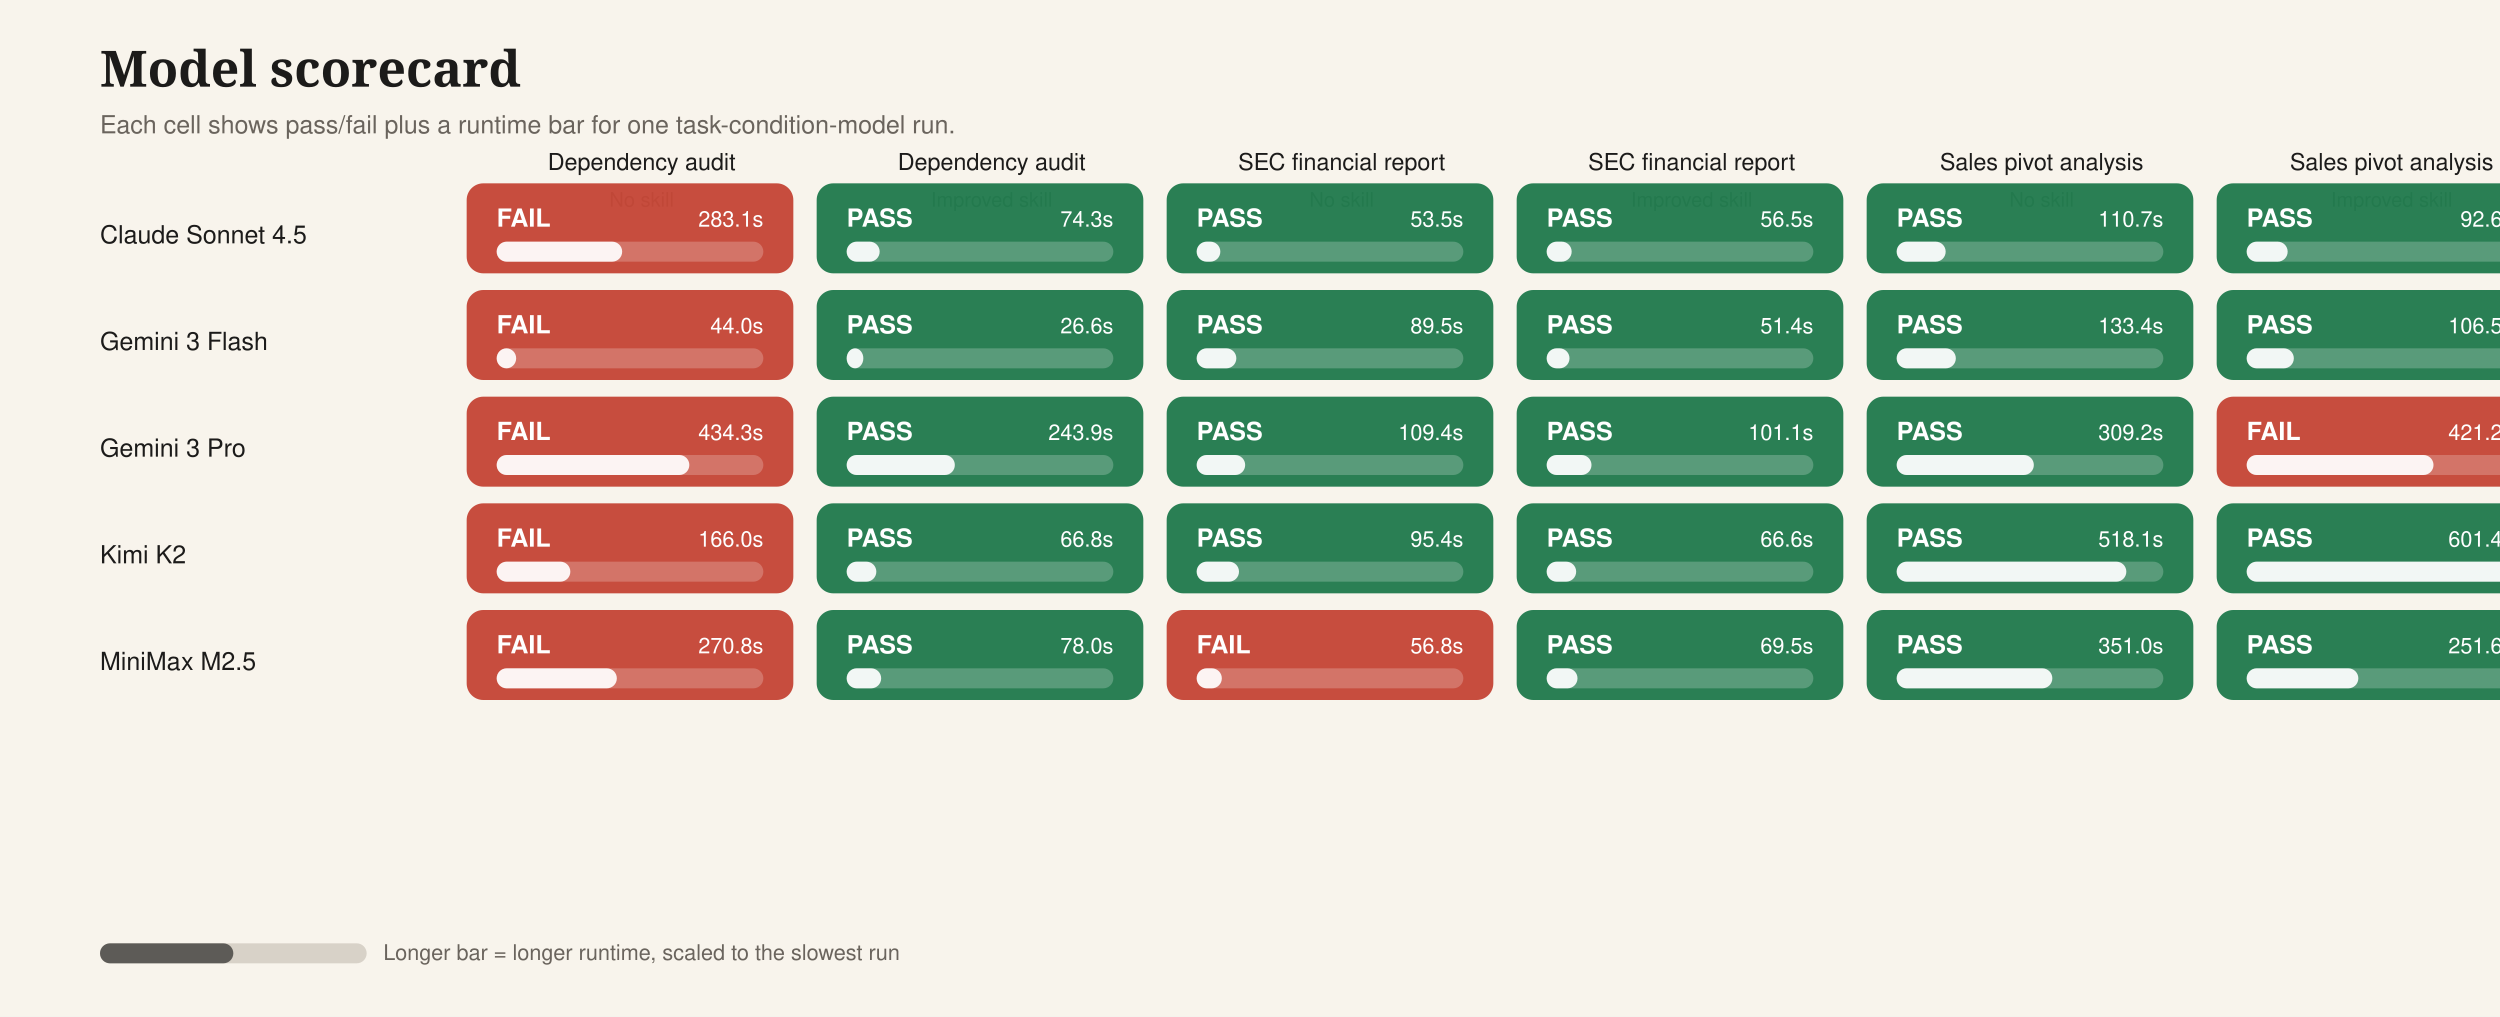
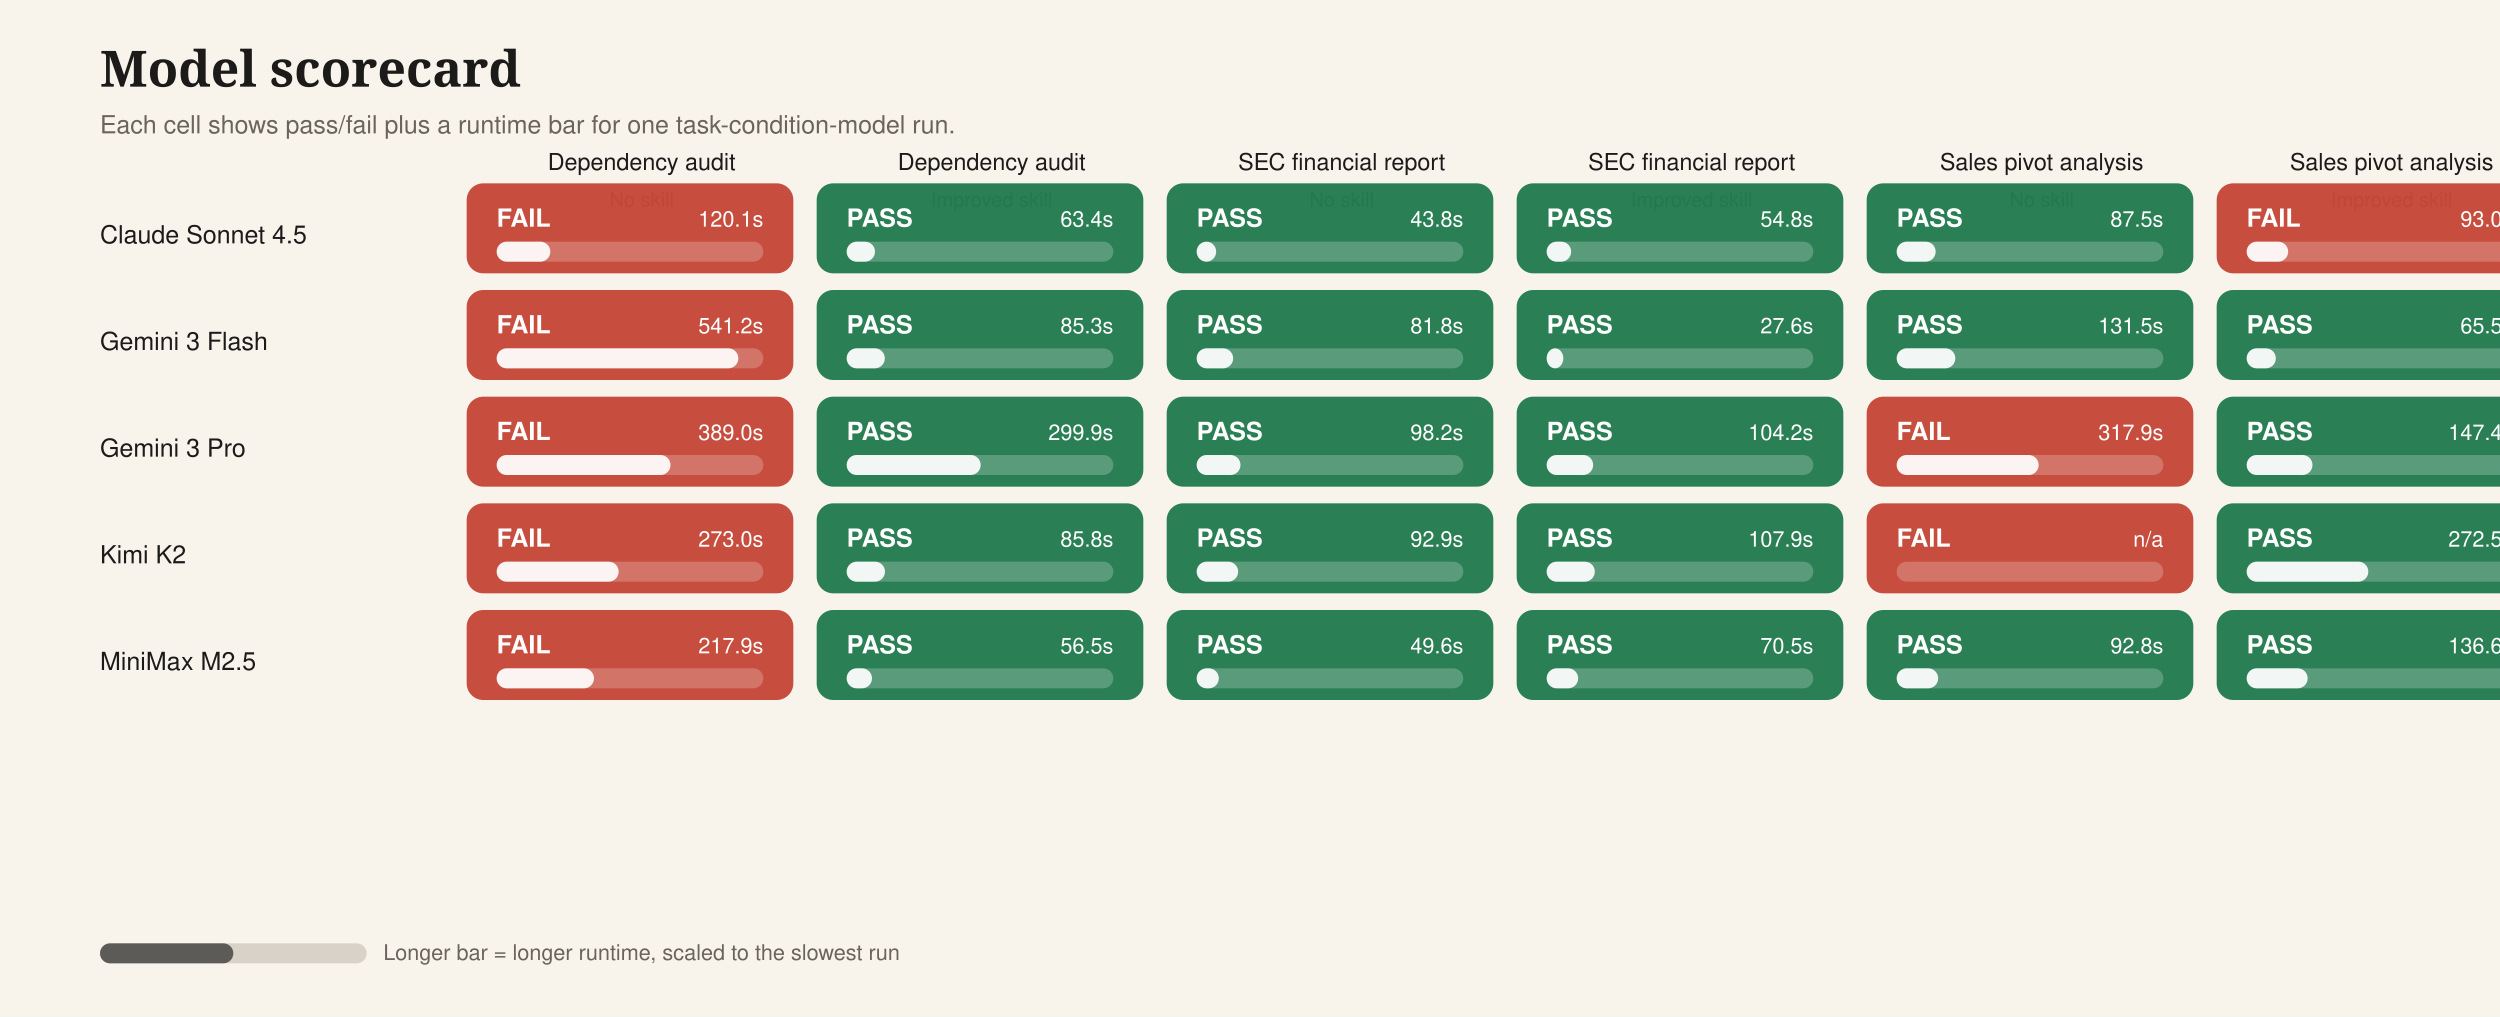
<svg xmlns="http://www.w3.org/2000/svg" width="1500" height="610" viewBox="0 0 1500 610" role="img">
  <rect width="1500" height="610" fill="#f8f4ec" />
  <text x="60" y="52" font-size="30" font-weight="700" fill="#1c1b1a" font-family="Georgia, serif">Model scorecard</text>
  <text x="60" y="80" font-size="15" fill="#6a645d" font-family="Helvetica, Arial, sans-serif">Each cell shows pass/fail plus a runtime bar for one task-condition-model run.</text>
  <text x="60" y="146.0" font-size="15" fill="#1c1b1a" font-family="Helvetica, Arial, sans-serif">Claude Sonnet 4.5</text>
  <text x="60" y="210.0" font-size="15" fill="#1c1b1a" font-family="Helvetica, Arial, sans-serif">Gemini 3 Flash</text>
  <text x="60" y="274.0" font-size="15" fill="#1c1b1a" font-family="Helvetica, Arial, sans-serif">Gemini 3 Pro</text>
  <text x="60" y="338.0" font-size="15" fill="#1c1b1a" font-family="Helvetica, Arial, sans-serif">Kimi K2</text>
  <text x="60" y="402.0" font-size="15" fill="#1c1b1a" font-family="Helvetica, Arial, sans-serif">MiniMax M2.5</text>
  <text x="385.0" y="102" text-anchor="middle" font-size="14" fill="#1c1b1a" font-family="Helvetica, Arial, sans-serif">Dependency audit</text>
  <text x="385.0" y="124" text-anchor="middle" font-size="12" fill="#6a645d" font-family="Helvetica, Arial, sans-serif">No skill</text>
  <text x="595.0" y="102" text-anchor="middle" font-size="14" fill="#1c1b1a" font-family="Helvetica, Arial, sans-serif">Dependency audit</text>
  <text x="595.0" y="124" text-anchor="middle" font-size="12" fill="#6a645d" font-family="Helvetica, Arial, sans-serif">Improved skill</text>
  <text x="805.0" y="102" text-anchor="middle" font-size="14" fill="#1c1b1a" font-family="Helvetica, Arial, sans-serif">SEC financial report</text>
  <text x="805.0" y="124" text-anchor="middle" font-size="12" fill="#6a645d" font-family="Helvetica, Arial, sans-serif">No skill</text>
  <text x="1015.0" y="102" text-anchor="middle" font-size="14" fill="#1c1b1a" font-family="Helvetica, Arial, sans-serif">SEC financial report</text>
  <text x="1015.0" y="124" text-anchor="middle" font-size="12" fill="#6a645d" font-family="Helvetica, Arial, sans-serif">Improved skill</text>
  <text x="1225.0" y="102" text-anchor="middle" font-size="14" fill="#1c1b1a" font-family="Helvetica, Arial, sans-serif">Sales pivot analysis</text>
  <text x="1225.0" y="124" text-anchor="middle" font-size="12" fill="#6a645d" font-family="Helvetica, Arial, sans-serif">No skill</text>
  <text x="1435.0" y="102" text-anchor="middle" font-size="14" fill="#1c1b1a" font-family="Helvetica, Arial, sans-serif">Sales pivot analysis</text>
  <text x="1435.0" y="124" text-anchor="middle" font-size="12" fill="#6a645d" font-family="Helvetica, Arial, sans-serif">Improved skill</text>
  <rect x="280" y="110" width="196" height="54" rx="10" fill="#c44536" opacity="0.95" />
  <text x="298" y="136" font-size="15" font-weight="700" fill="white" font-family="Helvetica, Arial, sans-serif">FAIL</text>
  <rect x="298" y="145" width="160" height="12" rx="6" fill="white" opacity="0.22" />
-   <rect x="298" y="145" width="75.3" height="12" rx="6" fill="white" opacity="0.92" />
-   <text x="458" y="136" text-anchor="end" font-size="13" fill="white" font-family="Helvetica, Arial, sans-serif">283.1s</text>
+   <rect x="298" y="145" width="32.2" height="12" rx="6" fill="white" opacity="0.92" />
+   <text x="458" y="136" text-anchor="end" font-size="13" fill="white" font-family="Helvetica, Arial, sans-serif">120.1s</text>
  <rect x="490" y="110" width="196" height="54" rx="10" fill="#1f7a4d" opacity="0.95" />
  <text x="508" y="136" font-size="15" font-weight="700" fill="white" font-family="Helvetica, Arial, sans-serif">PASS</text>
  <rect x="508" y="145" width="160" height="12" rx="6" fill="white" opacity="0.22" />
-   <rect x="508" y="145" width="19.8" height="12" rx="6" fill="white" opacity="0.92" />
-   <text x="668" y="136" text-anchor="end" font-size="13" fill="white" font-family="Helvetica, Arial, sans-serif">74.3s</text>
+   <rect x="508" y="145" width="17.0" height="12" rx="6" fill="white" opacity="0.92" />
+   <text x="668" y="136" text-anchor="end" font-size="13" fill="white" font-family="Helvetica, Arial, sans-serif">63.4s</text>
  <rect x="700" y="110" width="196" height="54" rx="10" fill="#1f7a4d" opacity="0.95" />
  <text x="718" y="136" font-size="15" font-weight="700" fill="white" font-family="Helvetica, Arial, sans-serif">PASS</text>
  <rect x="718" y="145" width="160" height="12" rx="6" fill="white" opacity="0.22" />
-   <rect x="718" y="145" width="14.2" height="12" rx="6" fill="white" opacity="0.92" />
-   <text x="878" y="136" text-anchor="end" font-size="13" fill="white" font-family="Helvetica, Arial, sans-serif">53.5s</text>
+   <rect x="718" y="145" width="11.7" height="12" rx="6" fill="white" opacity="0.92" />
+   <text x="878" y="136" text-anchor="end" font-size="13" fill="white" font-family="Helvetica, Arial, sans-serif">43.8s</text>
  <rect x="910" y="110" width="196" height="54" rx="10" fill="#1f7a4d" opacity="0.95" />
  <text x="928" y="136" font-size="15" font-weight="700" fill="white" font-family="Helvetica, Arial, sans-serif">PASS</text>
  <rect x="928" y="145" width="160" height="12" rx="6" fill="white" opacity="0.22" />
-   <rect x="928" y="145" width="15.0" height="12" rx="6" fill="white" opacity="0.92" />
-   <text x="1088" y="136" text-anchor="end" font-size="13" fill="white" font-family="Helvetica, Arial, sans-serif">56.5s</text>
+   <rect x="928" y="145" width="14.7" height="12" rx="6" fill="white" opacity="0.92" />
+   <text x="1088" y="136" text-anchor="end" font-size="13" fill="white" font-family="Helvetica, Arial, sans-serif">54.8s</text>
  <rect x="1120" y="110" width="196" height="54" rx="10" fill="#1f7a4d" opacity="0.95" />
  <text x="1138" y="136" font-size="15" font-weight="700" fill="white" font-family="Helvetica, Arial, sans-serif">PASS</text>
  <rect x="1138" y="145" width="160" height="12" rx="6" fill="white" opacity="0.22" />
-   <rect x="1138" y="145" width="29.4" height="12" rx="6" fill="white" opacity="0.92" />
-   <text x="1298" y="136" text-anchor="end" font-size="13" fill="white" font-family="Helvetica, Arial, sans-serif">110.7s</text>
-   <rect x="1330" y="110" width="196" height="54" rx="10" fill="#1f7a4d" opacity="0.95" />
-   <text x="1348" y="136" font-size="15" font-weight="700" fill="white" font-family="Helvetica, Arial, sans-serif">PASS</text>
+   <rect x="1138" y="145" width="23.4" height="12" rx="6" fill="white" opacity="0.92" />
+   <text x="1298" y="136" text-anchor="end" font-size="13" fill="white" font-family="Helvetica, Arial, sans-serif">87.5s</text>
+   <rect x="1330" y="110" width="196" height="54" rx="10" fill="#c44536" opacity="0.95" />
+   <text x="1348" y="136" font-size="15" font-weight="700" fill="white" font-family="Helvetica, Arial, sans-serif">FAIL</text>
  <rect x="1348" y="145" width="160" height="12" rx="6" fill="white" opacity="0.22" />
-   <rect x="1348" y="145" width="24.6" height="12" rx="6" fill="white" opacity="0.92" />
-   <text x="1508" y="136" text-anchor="end" font-size="13" fill="white" font-family="Helvetica, Arial, sans-serif">92.6s</text>
+   <rect x="1348" y="145" width="24.9" height="12" rx="6" fill="white" opacity="0.92" />
+   <text x="1508" y="136" text-anchor="end" font-size="13" fill="white" font-family="Helvetica, Arial, sans-serif">93.0s</text>
  <rect x="280" y="174" width="196" height="54" rx="10" fill="#c44536" opacity="0.95" />
  <text x="298" y="200" font-size="15" font-weight="700" fill="white" font-family="Helvetica, Arial, sans-serif">FAIL</text>
  <rect x="298" y="209" width="160" height="12" rx="6" fill="white" opacity="0.22" />
-   <rect x="298" y="209" width="11.7" height="12" rx="6" fill="white" opacity="0.92" />
-   <text x="458" y="200" text-anchor="end" font-size="13" fill="white" font-family="Helvetica, Arial, sans-serif">44.0s</text>
+   <rect x="298" y="209" width="145.0" height="12" rx="6" fill="white" opacity="0.92" />
+   <text x="458" y="200" text-anchor="end" font-size="13" fill="white" font-family="Helvetica, Arial, sans-serif">541.2s</text>
  <rect x="490" y="174" width="196" height="54" rx="10" fill="#1f7a4d" opacity="0.95" />
  <text x="508" y="200" font-size="15" font-weight="700" fill="white" font-family="Helvetica, Arial, sans-serif">PASS</text>
  <rect x="508" y="209" width="160" height="12" rx="6" fill="white" opacity="0.22" />
-   <rect x="508" y="209" width="10.0" height="12" rx="6" fill="white" opacity="0.92" />
-   <text x="668" y="200" text-anchor="end" font-size="13" fill="white" font-family="Helvetica, Arial, sans-serif">26.6s</text>
+   <rect x="508" y="209" width="22.9" height="12" rx="6" fill="white" opacity="0.92" />
+   <text x="668" y="200" text-anchor="end" font-size="13" fill="white" font-family="Helvetica, Arial, sans-serif">85.3s</text>
  <rect x="700" y="174" width="196" height="54" rx="10" fill="#1f7a4d" opacity="0.95" />
  <text x="718" y="200" font-size="15" font-weight="700" fill="white" font-family="Helvetica, Arial, sans-serif">PASS</text>
  <rect x="718" y="209" width="160" height="12" rx="6" fill="white" opacity="0.22" />
-   <rect x="718" y="209" width="23.8" height="12" rx="6" fill="white" opacity="0.92" />
-   <text x="878" y="200" text-anchor="end" font-size="13" fill="white" font-family="Helvetica, Arial, sans-serif">89.5s</text>
+   <rect x="718" y="209" width="21.9" height="12" rx="6" fill="white" opacity="0.92" />
+   <text x="878" y="200" text-anchor="end" font-size="13" fill="white" font-family="Helvetica, Arial, sans-serif">81.8s</text>
  <rect x="910" y="174" width="196" height="54" rx="10" fill="#1f7a4d" opacity="0.95" />
  <text x="928" y="200" font-size="15" font-weight="700" fill="white" font-family="Helvetica, Arial, sans-serif">PASS</text>
  <rect x="928" y="209" width="160" height="12" rx="6" fill="white" opacity="0.22" />
-   <rect x="928" y="209" width="13.7" height="12" rx="6" fill="white" opacity="0.92" />
-   <text x="1088" y="200" text-anchor="end" font-size="13" fill="white" font-family="Helvetica, Arial, sans-serif">51.4s</text>
+   <rect x="928" y="209" width="10.0" height="12" rx="6" fill="white" opacity="0.92" />
+   <text x="1088" y="200" text-anchor="end" font-size="13" fill="white" font-family="Helvetica, Arial, sans-serif">27.6s</text>
  <rect x="1120" y="174" width="196" height="54" rx="10" fill="#1f7a4d" opacity="0.95" />
  <text x="1138" y="200" font-size="15" font-weight="700" fill="white" font-family="Helvetica, Arial, sans-serif">PASS</text>
  <rect x="1138" y="209" width="160" height="12" rx="6" fill="white" opacity="0.22" />
-   <rect x="1138" y="209" width="35.5" height="12" rx="6" fill="white" opacity="0.92" />
-   <text x="1298" y="200" text-anchor="end" font-size="13" fill="white" font-family="Helvetica, Arial, sans-serif">133.4s</text>
+   <rect x="1138" y="209" width="35.2" height="12" rx="6" fill="white" opacity="0.92" />
+   <text x="1298" y="200" text-anchor="end" font-size="13" fill="white" font-family="Helvetica, Arial, sans-serif">131.5s</text>
  <rect x="1330" y="174" width="196" height="54" rx="10" fill="#1f7a4d" opacity="0.95" />
  <text x="1348" y="200" font-size="15" font-weight="700" fill="white" font-family="Helvetica, Arial, sans-serif">PASS</text>
  <rect x="1348" y="209" width="160" height="12" rx="6" fill="white" opacity="0.22" />
-   <rect x="1348" y="209" width="28.3" height="12" rx="6" fill="white" opacity="0.92" />
-   <text x="1508" y="200" text-anchor="end" font-size="13" fill="white" font-family="Helvetica, Arial, sans-serif">106.5s</text>
+   <rect x="1348" y="209" width="17.5" height="12" rx="6" fill="white" opacity="0.92" />
+   <text x="1508" y="200" text-anchor="end" font-size="13" fill="white" font-family="Helvetica, Arial, sans-serif">65.5s</text>
  <rect x="280" y="238" width="196" height="54" rx="10" fill="#c44536" opacity="0.95" />
  <text x="298" y="264" font-size="15" font-weight="700" fill="white" font-family="Helvetica, Arial, sans-serif">FAIL</text>
  <rect x="298" y="273" width="160" height="12" rx="6" fill="white" opacity="0.22" />
-   <rect x="298" y="273" width="115.6" height="12" rx="6" fill="white" opacity="0.92" />
-   <text x="458" y="264" text-anchor="end" font-size="13" fill="white" font-family="Helvetica, Arial, sans-serif">434.3s</text>
+   <rect x="298" y="273" width="104.3" height="12" rx="6" fill="white" opacity="0.92" />
+   <text x="458" y="264" text-anchor="end" font-size="13" fill="white" font-family="Helvetica, Arial, sans-serif">389.0s</text>
  <rect x="490" y="238" width="196" height="54" rx="10" fill="#1f7a4d" opacity="0.95" />
  <text x="508" y="264" font-size="15" font-weight="700" fill="white" font-family="Helvetica, Arial, sans-serif">PASS</text>
  <rect x="508" y="273" width="160" height="12" rx="6" fill="white" opacity="0.22" />
-   <rect x="508" y="273" width="64.9" height="12" rx="6" fill="white" opacity="0.92" />
-   <text x="668" y="264" text-anchor="end" font-size="13" fill="white" font-family="Helvetica, Arial, sans-serif">243.9s</text>
+   <rect x="508" y="273" width="80.4" height="12" rx="6" fill="white" opacity="0.92" />
+   <text x="668" y="264" text-anchor="end" font-size="13" fill="white" font-family="Helvetica, Arial, sans-serif">299.9s</text>
  <rect x="700" y="238" width="196" height="54" rx="10" fill="#1f7a4d" opacity="0.95" />
  <text x="718" y="264" font-size="15" font-weight="700" fill="white" font-family="Helvetica, Arial, sans-serif">PASS</text>
  <rect x="718" y="273" width="160" height="12" rx="6" fill="white" opacity="0.22" />
-   <rect x="718" y="273" width="29.1" height="12" rx="6" fill="white" opacity="0.92" />
-   <text x="878" y="264" text-anchor="end" font-size="13" fill="white" font-family="Helvetica, Arial, sans-serif">109.4s</text>
+   <rect x="718" y="273" width="26.3" height="12" rx="6" fill="white" opacity="0.92" />
+   <text x="878" y="264" text-anchor="end" font-size="13" fill="white" font-family="Helvetica, Arial, sans-serif">98.2s</text>
  <rect x="910" y="238" width="196" height="54" rx="10" fill="#1f7a4d" opacity="0.95" />
  <text x="928" y="264" font-size="15" font-weight="700" fill="white" font-family="Helvetica, Arial, sans-serif">PASS</text>
  <rect x="928" y="273" width="160" height="12" rx="6" fill="white" opacity="0.22" />
-   <rect x="928" y="273" width="26.9" height="12" rx="6" fill="white" opacity="0.92" />
-   <text x="1088" y="264" text-anchor="end" font-size="13" fill="white" font-family="Helvetica, Arial, sans-serif">101.1s</text>
-   <rect x="1120" y="238" width="196" height="54" rx="10" fill="#1f7a4d" opacity="0.95" />
-   <text x="1138" y="264" font-size="15" font-weight="700" fill="white" font-family="Helvetica, Arial, sans-serif">PASS</text>
+   <rect x="928" y="273" width="27.9" height="12" rx="6" fill="white" opacity="0.92" />
+   <text x="1088" y="264" text-anchor="end" font-size="13" fill="white" font-family="Helvetica, Arial, sans-serif">104.2s</text>
+   <rect x="1120" y="238" width="196" height="54" rx="10" fill="#c44536" opacity="0.95" />
+   <text x="1138" y="264" font-size="15" font-weight="700" fill="white" font-family="Helvetica, Arial, sans-serif">FAIL</text>
  <rect x="1138" y="273" width="160" height="12" rx="6" fill="white" opacity="0.22" />
-   <rect x="1138" y="273" width="82.3" height="12" rx="6" fill="white" opacity="0.92" />
-   <text x="1298" y="264" text-anchor="end" font-size="13" fill="white" font-family="Helvetica, Arial, sans-serif">309.2s</text>
-   <rect x="1330" y="238" width="196" height="54" rx="10" fill="#c44536" opacity="0.95" />
-   <text x="1348" y="264" font-size="15" font-weight="700" fill="white" font-family="Helvetica, Arial, sans-serif">FAIL</text>
+   <rect x="1138" y="273" width="85.2" height="12" rx="6" fill="white" opacity="0.92" />
+   <text x="1298" y="264" text-anchor="end" font-size="13" fill="white" font-family="Helvetica, Arial, sans-serif">317.9s</text>
+   <rect x="1330" y="238" width="196" height="54" rx="10" fill="#1f7a4d" opacity="0.95" />
+   <text x="1348" y="264" font-size="15" font-weight="700" fill="white" font-family="Helvetica, Arial, sans-serif">PASS</text>
  <rect x="1348" y="273" width="160" height="12" rx="6" fill="white" opacity="0.22" />
-   <rect x="1348" y="273" width="112.1" height="12" rx="6" fill="white" opacity="0.92" />
-   <text x="1508" y="264" text-anchor="end" font-size="13" fill="white" font-family="Helvetica, Arial, sans-serif">421.2s</text>
+   <rect x="1348" y="273" width="39.5" height="12" rx="6" fill="white" opacity="0.92" />
+   <text x="1508" y="264" text-anchor="end" font-size="13" fill="white" font-family="Helvetica, Arial, sans-serif">147.4s</text>
  <rect x="280" y="302" width="196" height="54" rx="10" fill="#c44536" opacity="0.95" />
  <text x="298" y="328" font-size="15" font-weight="700" fill="white" font-family="Helvetica, Arial, sans-serif">FAIL</text>
  <rect x="298" y="337" width="160" height="12" rx="6" fill="white" opacity="0.22" />
-   <rect x="298" y="337" width="44.2" height="12" rx="6" fill="white" opacity="0.92" />
-   <text x="458" y="328" text-anchor="end" font-size="13" fill="white" font-family="Helvetica, Arial, sans-serif">166.0s</text>
+   <rect x="298" y="337" width="73.2" height="12" rx="6" fill="white" opacity="0.92" />
+   <text x="458" y="328" text-anchor="end" font-size="13" fill="white" font-family="Helvetica, Arial, sans-serif">273.0s</text>
  <rect x="490" y="302" width="196" height="54" rx="10" fill="#1f7a4d" opacity="0.95" />
  <text x="508" y="328" font-size="15" font-weight="700" fill="white" font-family="Helvetica, Arial, sans-serif">PASS</text>
  <rect x="508" y="337" width="160" height="12" rx="6" fill="white" opacity="0.22" />
-   <rect x="508" y="337" width="17.8" height="12" rx="6" fill="white" opacity="0.92" />
-   <text x="668" y="328" text-anchor="end" font-size="13" fill="white" font-family="Helvetica, Arial, sans-serif">66.8s</text>
+   <rect x="508" y="337" width="23.0" height="12" rx="6" fill="white" opacity="0.92" />
+   <text x="668" y="328" text-anchor="end" font-size="13" fill="white" font-family="Helvetica, Arial, sans-serif">85.8s</text>
  <rect x="700" y="302" width="196" height="54" rx="10" fill="#1f7a4d" opacity="0.95" />
  <text x="718" y="328" font-size="15" font-weight="700" fill="white" font-family="Helvetica, Arial, sans-serif">PASS</text>
  <rect x="718" y="337" width="160" height="12" rx="6" fill="white" opacity="0.22" />
-   <rect x="718" y="337" width="25.4" height="12" rx="6" fill="white" opacity="0.92" />
-   <text x="878" y="328" text-anchor="end" font-size="13" fill="white" font-family="Helvetica, Arial, sans-serif">95.4s</text>
+   <rect x="718" y="337" width="24.9" height="12" rx="6" fill="white" opacity="0.92" />
+   <text x="878" y="328" text-anchor="end" font-size="13" fill="white" font-family="Helvetica, Arial, sans-serif">92.9s</text>
  <rect x="910" y="302" width="196" height="54" rx="10" fill="#1f7a4d" opacity="0.95" />
  <text x="928" y="328" font-size="15" font-weight="700" fill="white" font-family="Helvetica, Arial, sans-serif">PASS</text>
  <rect x="928" y="337" width="160" height="12" rx="6" fill="white" opacity="0.22" />
-   <rect x="928" y="337" width="17.7" height="12" rx="6" fill="white" opacity="0.92" />
-   <text x="1088" y="328" text-anchor="end" font-size="13" fill="white" font-family="Helvetica, Arial, sans-serif">66.6s</text>
-   <rect x="1120" y="302" width="196" height="54" rx="10" fill="#1f7a4d" opacity="0.95" />
-   <text x="1138" y="328" font-size="15" font-weight="700" fill="white" font-family="Helvetica, Arial, sans-serif">PASS</text>
+   <rect x="928" y="337" width="28.9" height="12" rx="6" fill="white" opacity="0.92" />
+   <text x="1088" y="328" text-anchor="end" font-size="13" fill="white" font-family="Helvetica, Arial, sans-serif">107.9s</text>
+   <rect x="1120" y="302" width="196" height="54" rx="10" fill="#c44536" opacity="0.95" />
+   <text x="1138" y="328" font-size="15" font-weight="700" fill="white" font-family="Helvetica, Arial, sans-serif">FAIL</text>
  <rect x="1138" y="337" width="160" height="12" rx="6" fill="white" opacity="0.22" />
-   <rect x="1138" y="337" width="137.8" height="12" rx="6" fill="white" opacity="0.92" />
-   <text x="1298" y="328" text-anchor="end" font-size="13" fill="white" font-family="Helvetica, Arial, sans-serif">518.1s</text>
+   <text x="1298" y="328" text-anchor="end" font-size="13" fill="white" font-family="Helvetica, Arial, sans-serif">n/a</text>
  <rect x="1330" y="302" width="196" height="54" rx="10" fill="#1f7a4d" opacity="0.95" />
  <text x="1348" y="328" font-size="15" font-weight="700" fill="white" font-family="Helvetica, Arial, sans-serif">PASS</text>
  <rect x="1348" y="337" width="160" height="12" rx="6" fill="white" opacity="0.22" />
-   <rect x="1348" y="337" width="160.0" height="12" rx="6" fill="white" opacity="0.92" />
-   <text x="1508" y="328" text-anchor="end" font-size="13" fill="white" font-family="Helvetica, Arial, sans-serif">601.4s</text>
+   <rect x="1348" y="337" width="73.0" height="12" rx="6" fill="white" opacity="0.92" />
+   <text x="1508" y="328" text-anchor="end" font-size="13" fill="white" font-family="Helvetica, Arial, sans-serif">272.5s</text>
  <rect x="280" y="366" width="196" height="54" rx="10" fill="#c44536" opacity="0.95" />
  <text x="298" y="392" font-size="15" font-weight="700" fill="white" font-family="Helvetica, Arial, sans-serif">FAIL</text>
  <rect x="298" y="401" width="160" height="12" rx="6" fill="white" opacity="0.22" />
-   <rect x="298" y="401" width="72.1" height="12" rx="6" fill="white" opacity="0.92" />
-   <text x="458" y="392" text-anchor="end" font-size="13" fill="white" font-family="Helvetica, Arial, sans-serif">270.8s</text>
+   <rect x="298" y="401" width="58.4" height="12" rx="6" fill="white" opacity="0.92" />
+   <text x="458" y="392" text-anchor="end" font-size="13" fill="white" font-family="Helvetica, Arial, sans-serif">217.9s</text>
  <rect x="490" y="366" width="196" height="54" rx="10" fill="#1f7a4d" opacity="0.95" />
  <text x="508" y="392" font-size="15" font-weight="700" fill="white" font-family="Helvetica, Arial, sans-serif">PASS</text>
  <rect x="508" y="401" width="160" height="12" rx="6" fill="white" opacity="0.22" />
-   <rect x="508" y="401" width="20.7" height="12" rx="6" fill="white" opacity="0.92" />
-   <text x="668" y="392" text-anchor="end" font-size="13" fill="white" font-family="Helvetica, Arial, sans-serif">78.0s</text>
-   <rect x="700" y="366" width="196" height="54" rx="10" fill="#c44536" opacity="0.95" />
-   <text x="718" y="392" font-size="15" font-weight="700" fill="white" font-family="Helvetica, Arial, sans-serif">FAIL</text>
+   <rect x="508" y="401" width="15.2" height="12" rx="6" fill="white" opacity="0.92" />
+   <text x="668" y="392" text-anchor="end" font-size="13" fill="white" font-family="Helvetica, Arial, sans-serif">56.5s</text>
+   <rect x="700" y="366" width="196" height="54" rx="10" fill="#1f7a4d" opacity="0.95" />
+   <text x="718" y="392" font-size="15" font-weight="700" fill="white" font-family="Helvetica, Arial, sans-serif">PASS</text>
  <rect x="718" y="401" width="160" height="12" rx="6" fill="white" opacity="0.22" />
-   <rect x="718" y="401" width="15.1" height="12" rx="6" fill="white" opacity="0.92" />
-   <text x="878" y="392" text-anchor="end" font-size="13" fill="white" font-family="Helvetica, Arial, sans-serif">56.8s</text>
+   <rect x="718" y="401" width="13.3" height="12" rx="6" fill="white" opacity="0.92" />
+   <text x="878" y="392" text-anchor="end" font-size="13" fill="white" font-family="Helvetica, Arial, sans-serif">49.6s</text>
  <rect x="910" y="366" width="196" height="54" rx="10" fill="#1f7a4d" opacity="0.95" />
  <text x="928" y="392" font-size="15" font-weight="700" fill="white" font-family="Helvetica, Arial, sans-serif">PASS</text>
  <rect x="928" y="401" width="160" height="12" rx="6" fill="white" opacity="0.22" />
-   <rect x="928" y="401" width="18.5" height="12" rx="6" fill="white" opacity="0.92" />
-   <text x="1088" y="392" text-anchor="end" font-size="13" fill="white" font-family="Helvetica, Arial, sans-serif">69.5s</text>
+   <rect x="928" y="401" width="18.9" height="12" rx="6" fill="white" opacity="0.92" />
+   <text x="1088" y="392" text-anchor="end" font-size="13" fill="white" font-family="Helvetica, Arial, sans-serif">70.5s</text>
  <rect x="1120" y="366" width="196" height="54" rx="10" fill="#1f7a4d" opacity="0.95" />
  <text x="1138" y="392" font-size="15" font-weight="700" fill="white" font-family="Helvetica, Arial, sans-serif">PASS</text>
  <rect x="1138" y="401" width="160" height="12" rx="6" fill="white" opacity="0.22" />
-   <rect x="1138" y="401" width="93.4" height="12" rx="6" fill="white" opacity="0.92" />
-   <text x="1298" y="392" text-anchor="end" font-size="13" fill="white" font-family="Helvetica, Arial, sans-serif">351.0s</text>
+   <rect x="1138" y="401" width="24.9" height="12" rx="6" fill="white" opacity="0.92" />
+   <text x="1298" y="392" text-anchor="end" font-size="13" fill="white" font-family="Helvetica, Arial, sans-serif">92.8s</text>
  <rect x="1330" y="366" width="196" height="54" rx="10" fill="#1f7a4d" opacity="0.95" />
  <text x="1348" y="392" font-size="15" font-weight="700" fill="white" font-family="Helvetica, Arial, sans-serif">PASS</text>
  <rect x="1348" y="401" width="160" height="12" rx="6" fill="white" opacity="0.22" />
-   <rect x="1348" y="401" width="67.0" height="12" rx="6" fill="white" opacity="0.92" />
-   <text x="1508" y="392" text-anchor="end" font-size="13" fill="white" font-family="Helvetica, Arial, sans-serif">251.6s</text>
+   <rect x="1348" y="401" width="36.6" height="12" rx="6" fill="white" opacity="0.92" />
+   <text x="1508" y="392" text-anchor="end" font-size="13" fill="white" font-family="Helvetica, Arial, sans-serif">136.6s</text>
  <rect x="60" y="566" width="160" height="12" rx="6" fill="#d8d2c8" />
  <rect x="60" y="566" width="80" height="12" rx="6" fill="#1c1b1a" opacity="0.65" />
  <text x="230" y="576" font-size="13" fill="#6a645d" font-family="Helvetica, Arial, sans-serif">Longer bar = longer runtime, scaled to the slowest run</text>
</svg>
